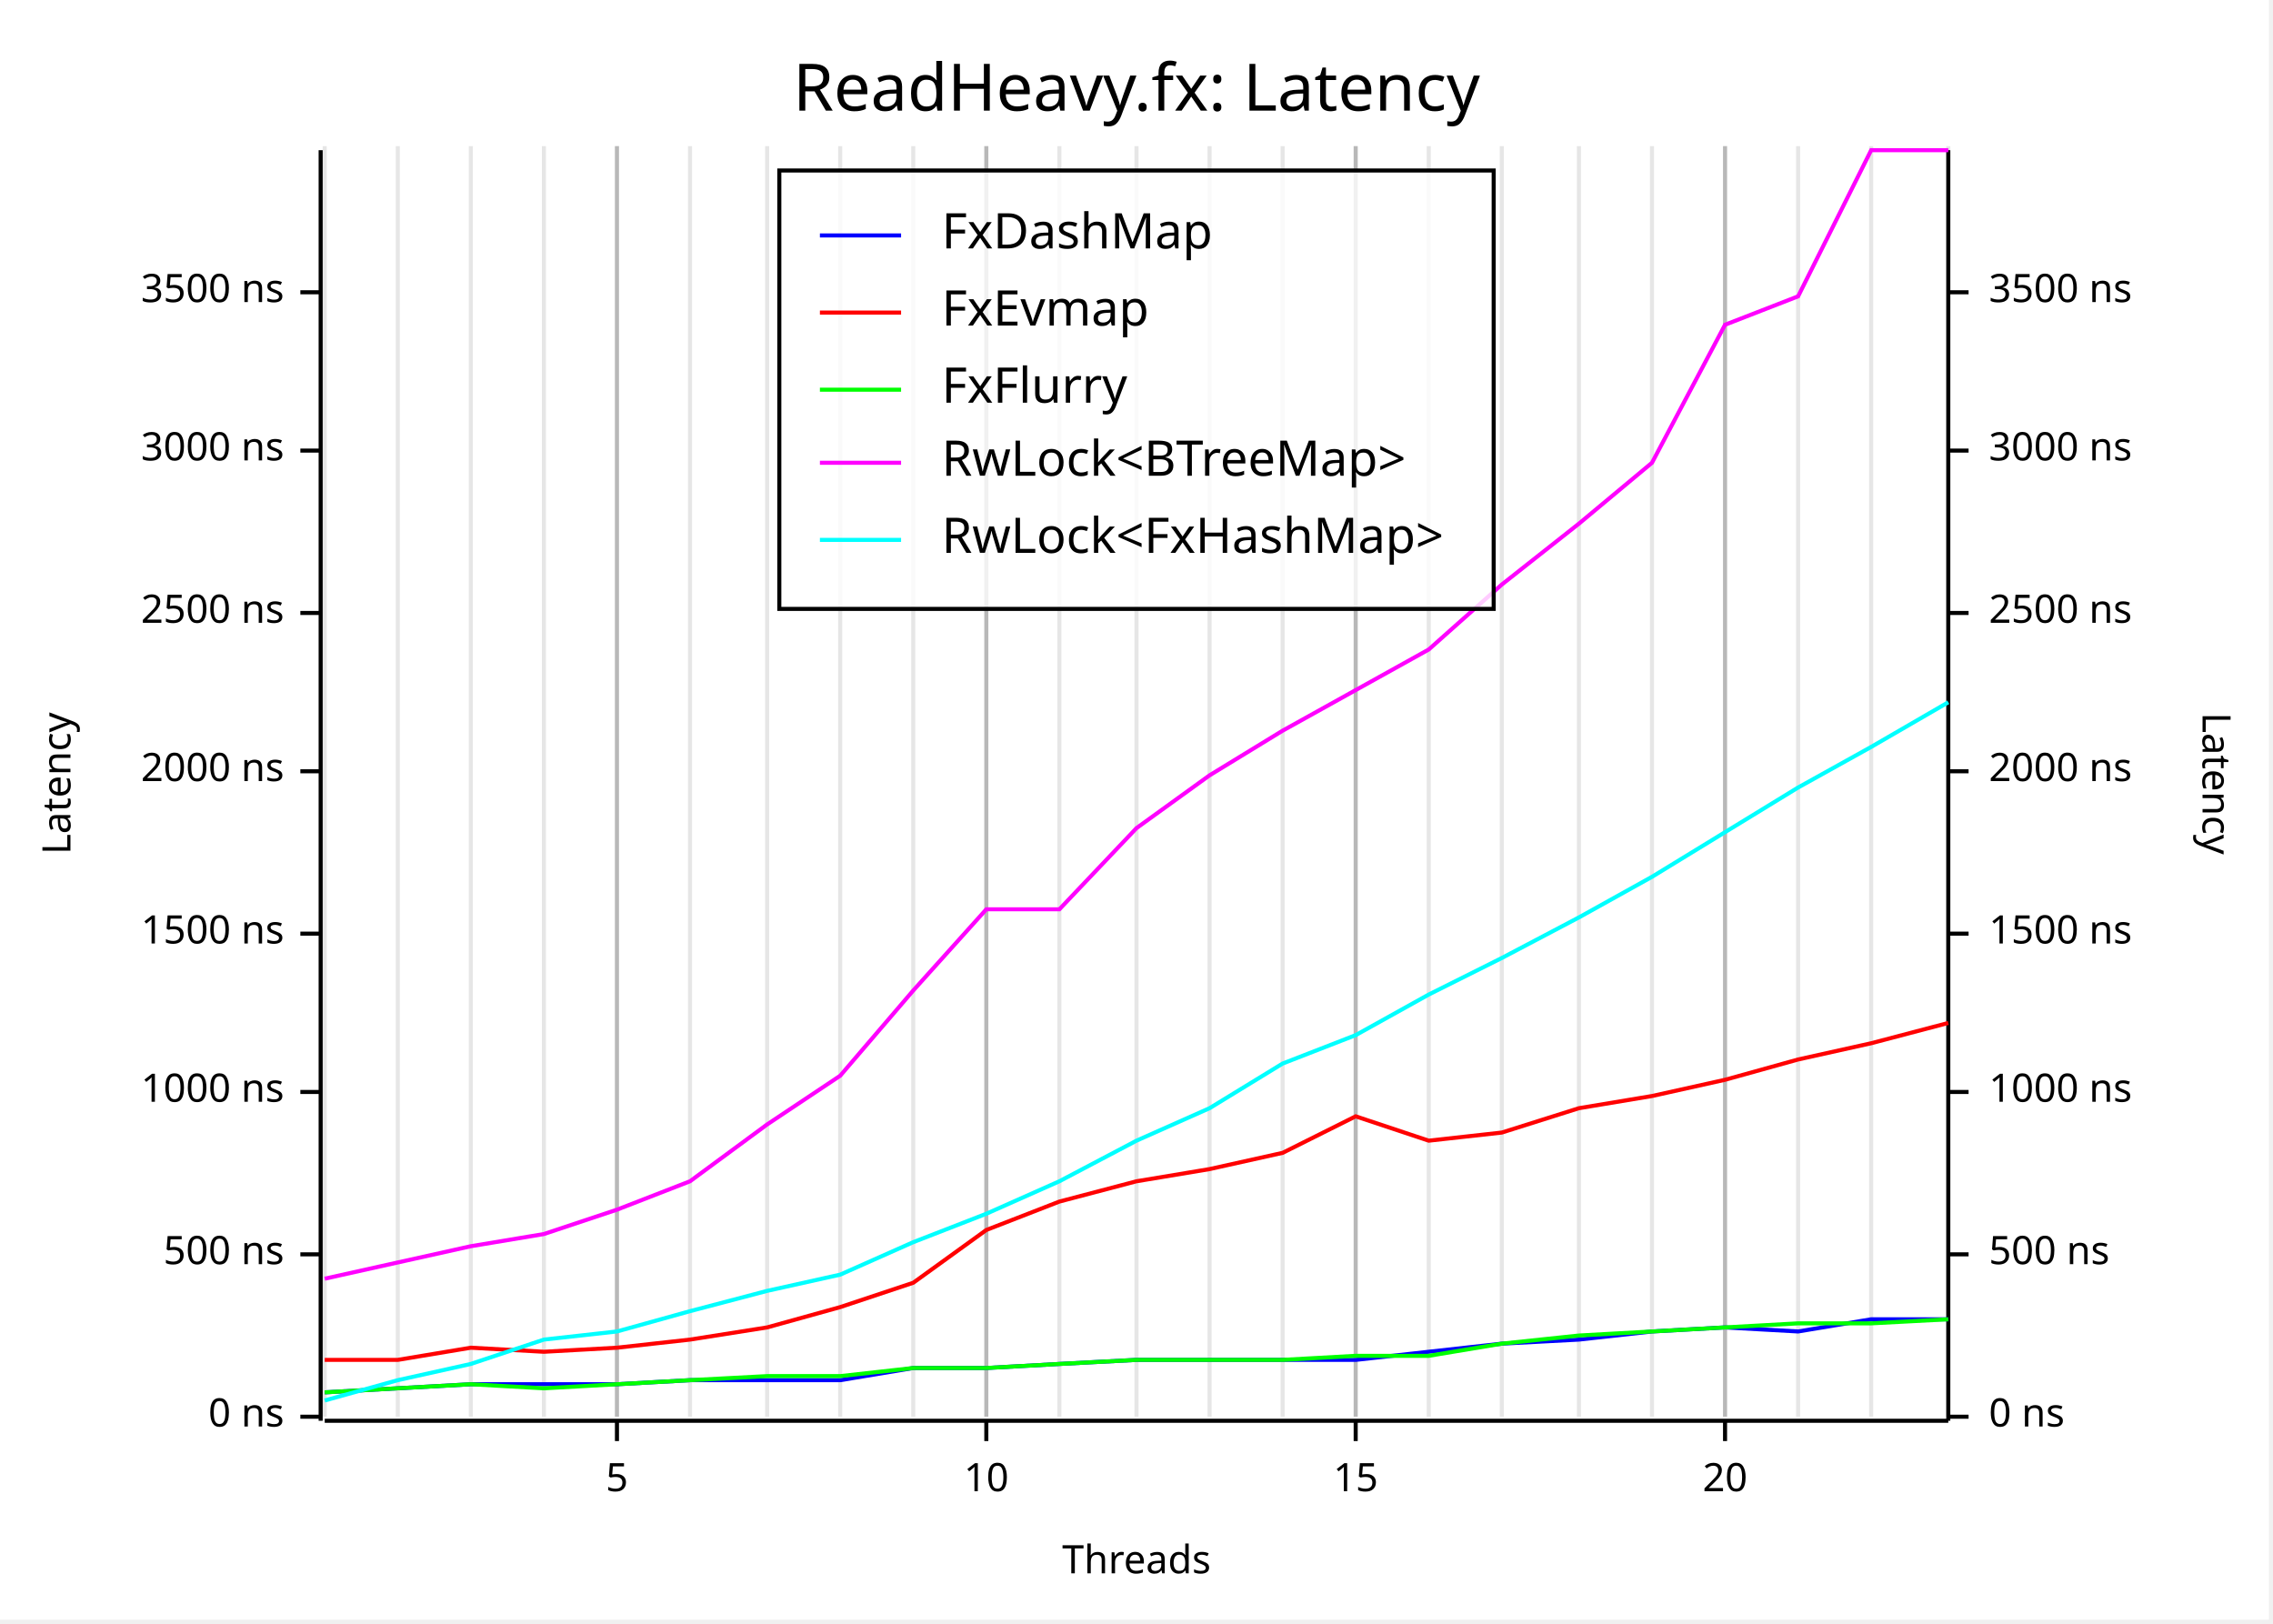
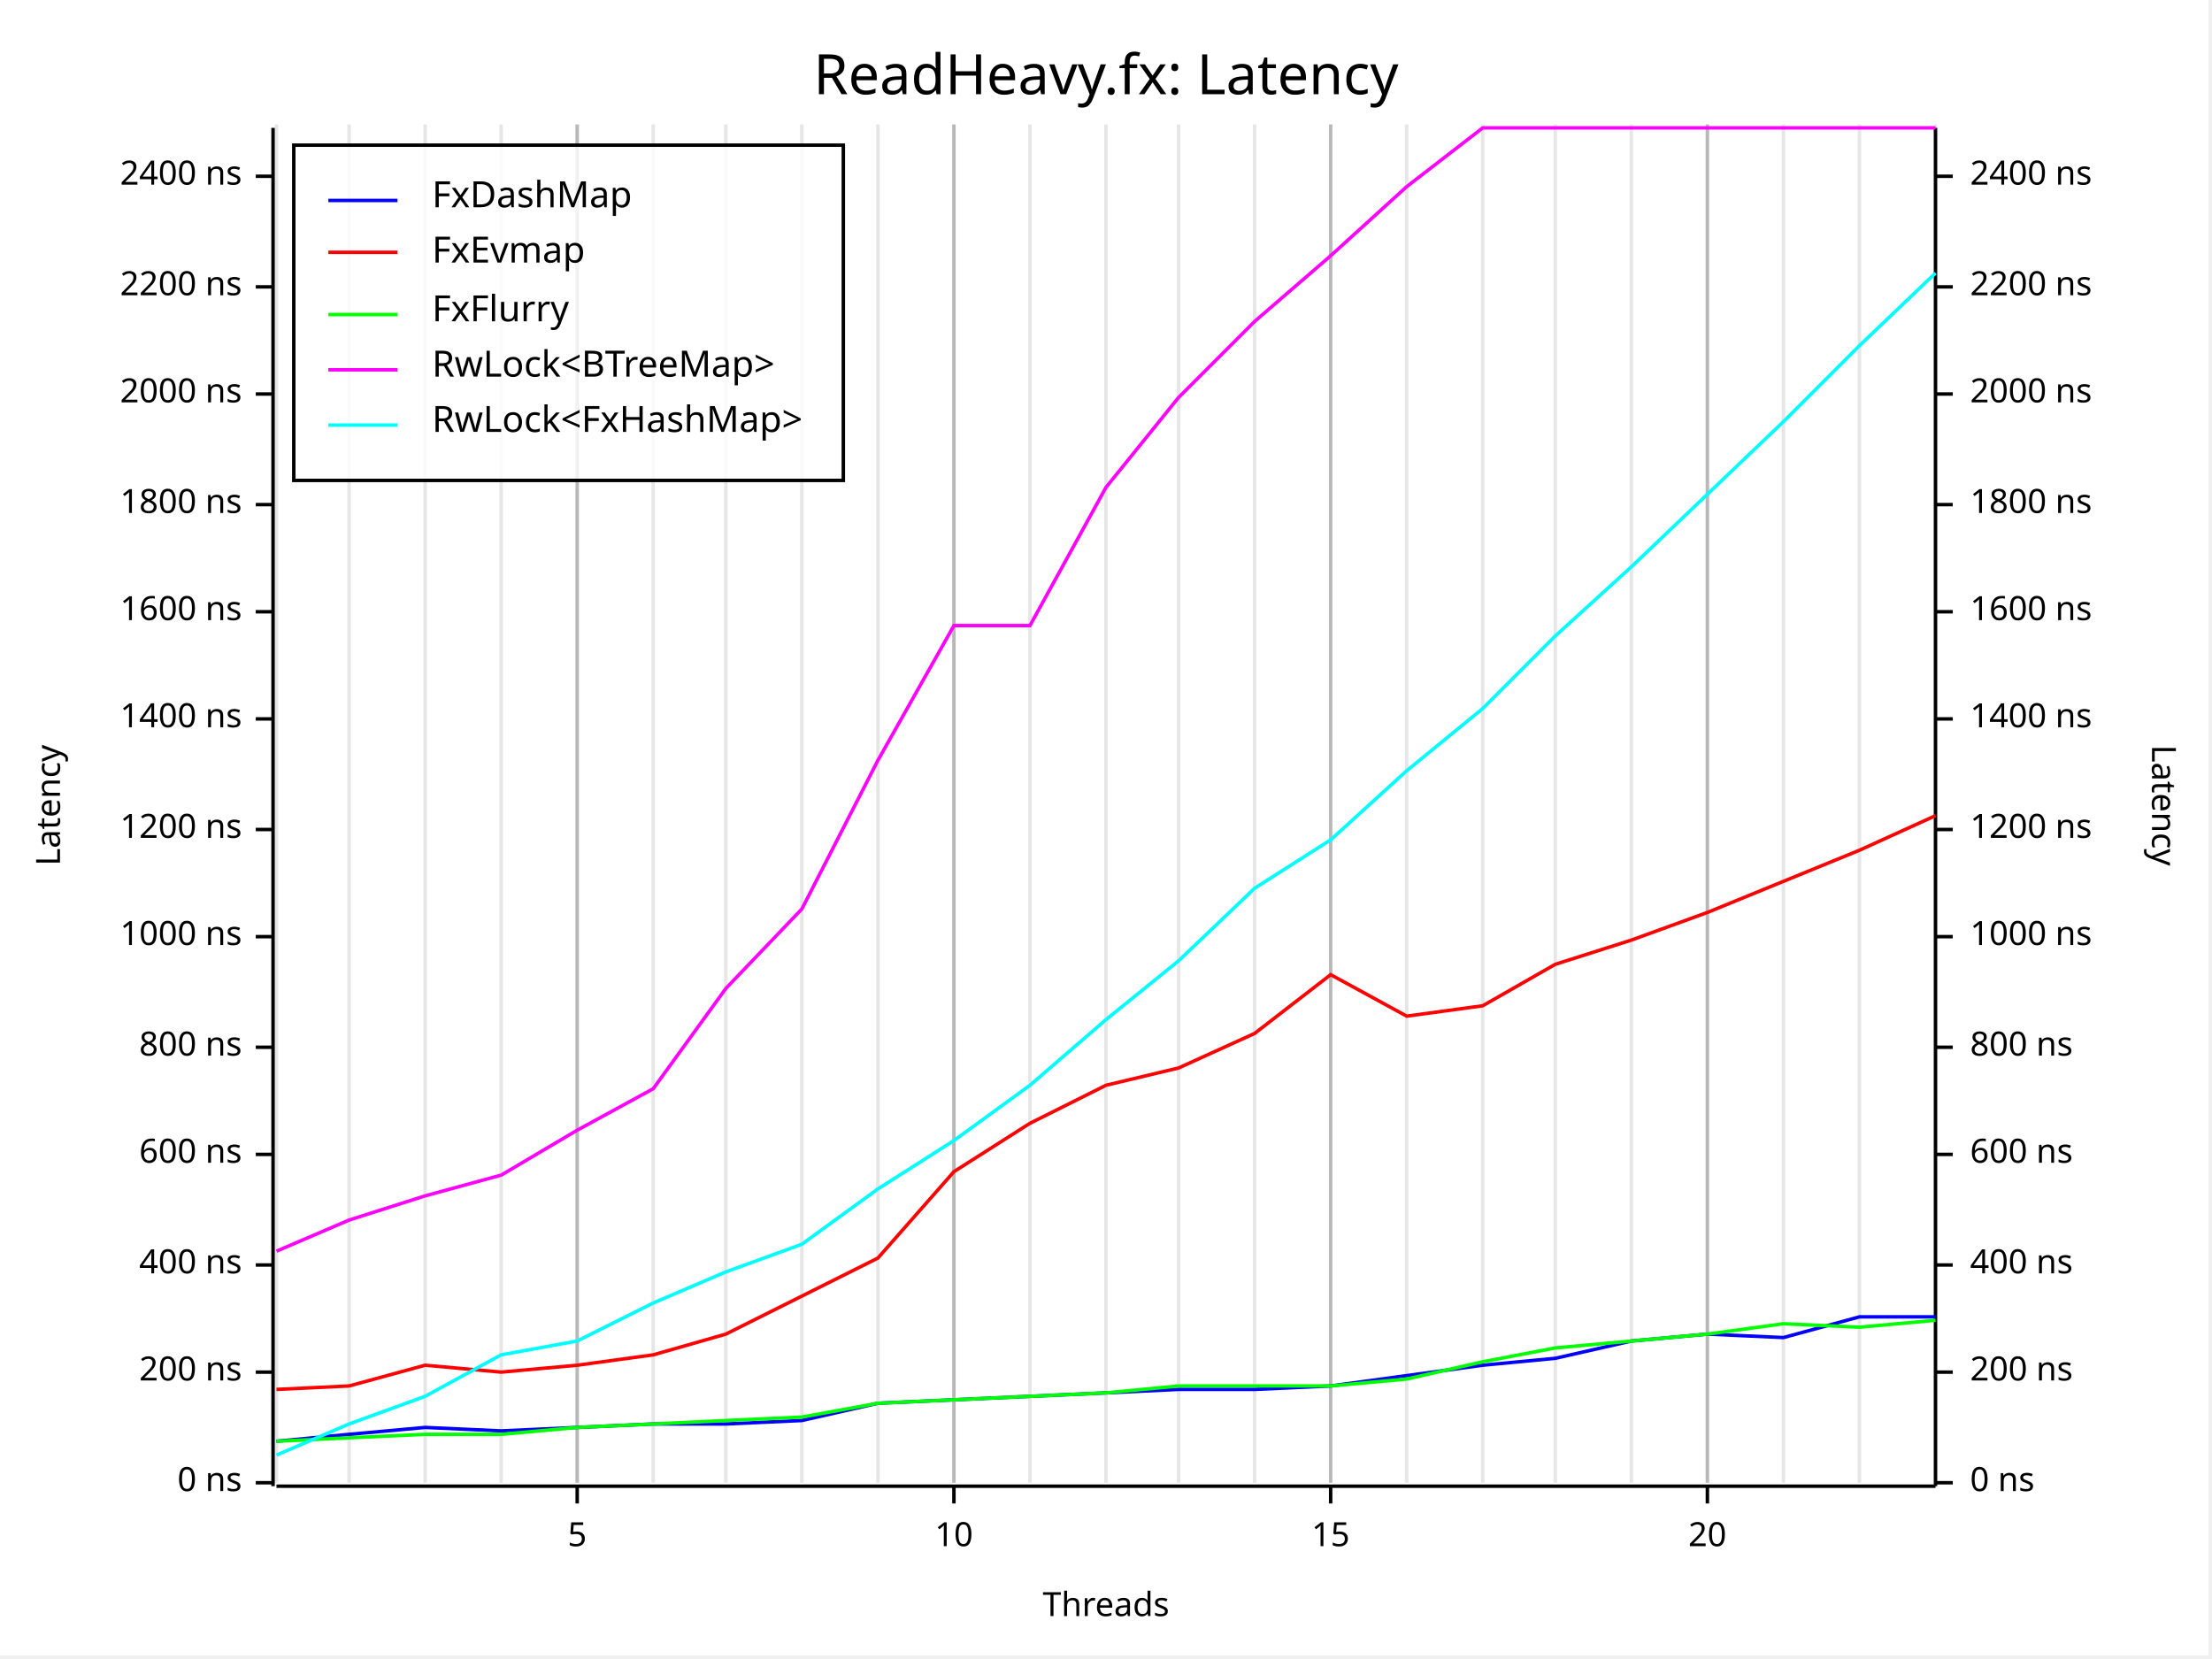
- <svg xmlns="http://www.w3.org/2000/svg" width="560" height="400" viewBox="0 0 560 400">
-   <rect x="0" y="0" width="559" height="399" opacity="1" fill="#FFFFFF" stroke="none" />
-   <text x="280" y="15" dy="0.76em" text-anchor="middle" font-family="Fira Code" font-size="16.129" opacity="1" fill="#000000">
+ <svg xmlns="http://www.w3.org/2000/svg" width="640" height="480" viewBox="0 0 640 480">
+   <rect x="0" y="0" width="639" height="479" opacity="1" fill="#FFFFFF" stroke="none" />
+   <text x="320" y="15" dy="0.76em" text-anchor="middle" font-family="Fira Code" font-size="16.129" opacity="1" fill="#000000">
ReadHeavy.fx: Latency
</text>
-   <line opacity="0.1" stroke="#000000" stroke-width="1" x1="80" y1="349" x2="80" y2="36" />
-   <line opacity="0.1" stroke="#000000" stroke-width="1" x1="98" y1="349" x2="98" y2="36" />
-   <line opacity="0.1" stroke="#000000" stroke-width="1" x1="116" y1="349" x2="116" y2="36" />
-   <line opacity="0.1" stroke="#000000" stroke-width="1" x1="134" y1="349" x2="134" y2="36" />
-   <line opacity="0.1" stroke="#000000" stroke-width="1" x1="152" y1="349" x2="152" y2="36" />
-   <line opacity="0.1" stroke="#000000" stroke-width="1" x1="170" y1="349" x2="170" y2="36" />
-   <line opacity="0.1" stroke="#000000" stroke-width="1" x1="189" y1="349" x2="189" y2="36" />
-   <line opacity="0.1" stroke="#000000" stroke-width="1" x1="207" y1="349" x2="207" y2="36" />
-   <line opacity="0.1" stroke="#000000" stroke-width="1" x1="225" y1="349" x2="225" y2="36" />
-   <line opacity="0.1" stroke="#000000" stroke-width="1" x1="243" y1="349" x2="243" y2="36" />
-   <line opacity="0.1" stroke="#000000" stroke-width="1" x1="261" y1="349" x2="261" y2="36" />
-   <line opacity="0.1" stroke="#000000" stroke-width="1" x1="280" y1="349" x2="280" y2="36" />
-   <line opacity="0.1" stroke="#000000" stroke-width="1" x1="298" y1="349" x2="298" y2="36" />
-   <line opacity="0.1" stroke="#000000" stroke-width="1" x1="316" y1="349" x2="316" y2="36" />
-   <line opacity="0.1" stroke="#000000" stroke-width="1" x1="334" y1="349" x2="334" y2="36" />
-   <line opacity="0.1" stroke="#000000" stroke-width="1" x1="352" y1="349" x2="352" y2="36" />
-   <line opacity="0.1" stroke="#000000" stroke-width="1" x1="370" y1="349" x2="370" y2="36" />
-   <line opacity="0.1" stroke="#000000" stroke-width="1" x1="389" y1="349" x2="389" y2="36" />
-   <line opacity="0.1" stroke="#000000" stroke-width="1" x1="407" y1="349" x2="407" y2="36" />
-   <line opacity="0.1" stroke="#000000" stroke-width="1" x1="425" y1="349" x2="425" y2="36" />
-   <line opacity="0.1" stroke="#000000" stroke-width="1" x1="443" y1="349" x2="443" y2="36" />
-   <line opacity="0.1" stroke="#000000" stroke-width="1" x1="461" y1="349" x2="461" y2="36" />
-   <line opacity="0.1" stroke="#000000" stroke-width="1" x1="480" y1="349" x2="480" y2="36" />
-   <text x="10" y="193" dy="0.76em" text-anchor="middle" font-family="sans-serif" font-size="9.677" opacity="1" fill="#000000" transform="rotate(270, 10, 193)">
+   <line opacity="0.1" stroke="#000000" stroke-width="1" x1="80" y1="429" x2="80" y2="36" />
+   <line opacity="0.1" stroke="#000000" stroke-width="1" x1="101" y1="429" x2="101" y2="36" />
+   <line opacity="0.1" stroke="#000000" stroke-width="1" x1="123" y1="429" x2="123" y2="36" />
+   <line opacity="0.1" stroke="#000000" stroke-width="1" x1="145" y1="429" x2="145" y2="36" />
+   <line opacity="0.1" stroke="#000000" stroke-width="1" x1="167" y1="429" x2="167" y2="36" />
+   <line opacity="0.1" stroke="#000000" stroke-width="1" x1="189" y1="429" x2="189" y2="36" />
+   <line opacity="0.1" stroke="#000000" stroke-width="1" x1="210" y1="429" x2="210" y2="36" />
+   <line opacity="0.1" stroke="#000000" stroke-width="1" x1="232" y1="429" x2="232" y2="36" />
+   <line opacity="0.1" stroke="#000000" stroke-width="1" x1="254" y1="429" x2="254" y2="36" />
+   <line opacity="0.1" stroke="#000000" stroke-width="1" x1="276" y1="429" x2="276" y2="36" />
+   <line opacity="0.1" stroke="#000000" stroke-width="1" x1="298" y1="429" x2="298" y2="36" />
+   <line opacity="0.1" stroke="#000000" stroke-width="1" x1="320" y1="429" x2="320" y2="36" />
+   <line opacity="0.1" stroke="#000000" stroke-width="1" x1="341" y1="429" x2="341" y2="36" />
+   <line opacity="0.1" stroke="#000000" stroke-width="1" x1="363" y1="429" x2="363" y2="36" />
+   <line opacity="0.1" stroke="#000000" stroke-width="1" x1="385" y1="429" x2="385" y2="36" />
+   <line opacity="0.1" stroke="#000000" stroke-width="1" x1="407" y1="429" x2="407" y2="36" />
+   <line opacity="0.1" stroke="#000000" stroke-width="1" x1="429" y1="429" x2="429" y2="36" />
+   <line opacity="0.1" stroke="#000000" stroke-width="1" x1="450" y1="429" x2="450" y2="36" />
+   <line opacity="0.1" stroke="#000000" stroke-width="1" x1="472" y1="429" x2="472" y2="36" />
+   <line opacity="0.1" stroke="#000000" stroke-width="1" x1="494" y1="429" x2="494" y2="36" />
+   <line opacity="0.1" stroke="#000000" stroke-width="1" x1="516" y1="429" x2="516" y2="36" />
+   <line opacity="0.1" stroke="#000000" stroke-width="1" x1="538" y1="429" x2="538" y2="36" />
+   <line opacity="0.1" stroke="#000000" stroke-width="1" x1="560" y1="429" x2="560" y2="36" />
+   <text x="10" y="233" dy="0.76em" text-anchor="middle" font-family="sans-serif" font-size="9.677" opacity="1" fill="#000000" transform="rotate(270, 10, 233)">
Latency
</text>
-   <text x="280" y="390" dy="-0.5ex" text-anchor="middle" font-family="sans-serif" font-size="9.677" opacity="1" fill="#000000">
+   <text x="320" y="470" dy="-0.5ex" text-anchor="middle" font-family="sans-serif" font-size="9.677" opacity="1" fill="#000000">
Threads
</text>
-   <text x="550" y="193" dy="0.76em" text-anchor="middle" font-family="sans-serif" font-size="9.677" opacity="1" fill="#000000" transform="rotate(90, 550, 193)">
+   <text x="630" y="233" dy="0.76em" text-anchor="middle" font-family="sans-serif" font-size="9.677" opacity="1" fill="#000000" transform="rotate(90, 630, 233)">
Latency
</text>
-   <line opacity="0.2" stroke="#000000" stroke-width="1" x1="152" y1="349" x2="152" y2="36" />
-   <line opacity="0.2" stroke="#000000" stroke-width="1" x1="243" y1="349" x2="243" y2="36" />
-   <line opacity="0.2" stroke="#000000" stroke-width="1" x1="334" y1="349" x2="334" y2="36" />
-   <line opacity="0.2" stroke="#000000" stroke-width="1" x1="425" y1="349" x2="425" y2="36" />
-   <polyline fill="none" opacity="1" stroke="#000000" stroke-width="1" points="79,37 79,350 " />
-   <text x="70" y="349" dy="0.5ex" text-anchor="end" font-family="sans-serif" font-size="9.677" opacity="1" fill="#000000">
+   <line opacity="0.2" stroke="#000000" stroke-width="1" x1="167" y1="429" x2="167" y2="36" />
+   <line opacity="0.2" stroke="#000000" stroke-width="1" x1="276" y1="429" x2="276" y2="36" />
+   <line opacity="0.2" stroke="#000000" stroke-width="1" x1="385" y1="429" x2="385" y2="36" />
+   <line opacity="0.2" stroke="#000000" stroke-width="1" x1="494" y1="429" x2="494" y2="36" />
+   <polyline fill="none" opacity="1" stroke="#000000" stroke-width="1" points="79,37 79,430 " />
+   <text x="70" y="429" dy="0.5ex" text-anchor="end" font-family="sans-serif" font-size="9.677" opacity="1" fill="#000000">
0 ns
</text>
-   <polyline fill="none" opacity="1" stroke="#000000" stroke-width="1" points="74,349 79,349 " />
-   <text x="70" y="309" dy="0.5ex" text-anchor="end" font-family="sans-serif" font-size="9.677" opacity="1" fill="#000000">
- 500 ns
+   <polyline fill="none" opacity="1" stroke="#000000" stroke-width="1" points="74,429 79,429 " />
+   <text x="70" y="397" dy="0.5ex" text-anchor="end" font-family="sans-serif" font-size="9.677" opacity="1" fill="#000000">
+ 200 ns
</text>
-   <polyline fill="none" opacity="1" stroke="#000000" stroke-width="1" points="74,309 79,309 " />
-   <text x="70" y="269" dy="0.5ex" text-anchor="end" font-family="sans-serif" font-size="9.677" opacity="1" fill="#000000">
+   <polyline fill="none" opacity="1" stroke="#000000" stroke-width="1" points="74,397 79,397 " />
+   <text x="70" y="366" dy="0.5ex" text-anchor="end" font-family="sans-serif" font-size="9.677" opacity="1" fill="#000000">
+ 400 ns
+ </text>
+   <polyline fill="none" opacity="1" stroke="#000000" stroke-width="1" points="74,366 79,366 " />
+   <text x="70" y="334" dy="0.5ex" text-anchor="end" font-family="sans-serif" font-size="9.677" opacity="1" fill="#000000">
+ 600 ns
+ </text>
+   <polyline fill="none" opacity="1" stroke="#000000" stroke-width="1" points="74,334 79,334 " />
+   <text x="70" y="303" dy="0.5ex" text-anchor="end" font-family="sans-serif" font-size="9.677" opacity="1" fill="#000000">
+ 800 ns
+ </text>
+   <polyline fill="none" opacity="1" stroke="#000000" stroke-width="1" points="74,303 79,303 " />
+   <text x="70" y="271" dy="0.5ex" text-anchor="end" font-family="sans-serif" font-size="9.677" opacity="1" fill="#000000">
1000 ns
</text>
-   <polyline fill="none" opacity="1" stroke="#000000" stroke-width="1" points="74,269 79,269 " />
-   <text x="70" y="230" dy="0.5ex" text-anchor="end" font-family="sans-serif" font-size="9.677" opacity="1" fill="#000000">
- 1500 ns
+   <polyline fill="none" opacity="1" stroke="#000000" stroke-width="1" points="74,271 79,271 " />
+   <text x="70" y="240" dy="0.5ex" text-anchor="end" font-family="sans-serif" font-size="9.677" opacity="1" fill="#000000">
+ 1200 ns
</text>
-   <polyline fill="none" opacity="1" stroke="#000000" stroke-width="1" points="74,230 79,230 " />
-   <text x="70" y="190" dy="0.5ex" text-anchor="end" font-family="sans-serif" font-size="9.677" opacity="1" fill="#000000">
+   <polyline fill="none" opacity="1" stroke="#000000" stroke-width="1" points="74,240 79,240 " />
+   <text x="70" y="208" dy="0.5ex" text-anchor="end" font-family="sans-serif" font-size="9.677" opacity="1" fill="#000000">
+ 1400 ns
+ </text>
+   <polyline fill="none" opacity="1" stroke="#000000" stroke-width="1" points="74,208 79,208 " />
+   <text x="70" y="177" dy="0.5ex" text-anchor="end" font-family="sans-serif" font-size="9.677" opacity="1" fill="#000000">
+ 1600 ns
+ </text>
+   <polyline fill="none" opacity="1" stroke="#000000" stroke-width="1" points="74,177 79,177 " />
+   <text x="70" y="146" dy="0.5ex" text-anchor="end" font-family="sans-serif" font-size="9.677" opacity="1" fill="#000000">
+ 1800 ns
+ </text>
+   <polyline fill="none" opacity="1" stroke="#000000" stroke-width="1" points="74,146 79,146 " />
+   <text x="70" y="114" dy="0.5ex" text-anchor="end" font-family="sans-serif" font-size="9.677" opacity="1" fill="#000000">
2000 ns
</text>
-   <polyline fill="none" opacity="1" stroke="#000000" stroke-width="1" points="74,190 79,190 " />
-   <text x="70" y="151" dy="0.5ex" text-anchor="end" font-family="sans-serif" font-size="9.677" opacity="1" fill="#000000">
- 2500 ns
+   <polyline fill="none" opacity="1" stroke="#000000" stroke-width="1" points="74,114 79,114 " />
+   <text x="70" y="83" dy="0.5ex" text-anchor="end" font-family="sans-serif" font-size="9.677" opacity="1" fill="#000000">
+ 2200 ns
</text>
-   <polyline fill="none" opacity="1" stroke="#000000" stroke-width="1" points="74,151 79,151 " />
-   <text x="70" y="111" dy="0.5ex" text-anchor="end" font-family="sans-serif" font-size="9.677" opacity="1" fill="#000000">
- 3000 ns
+   <polyline fill="none" opacity="1" stroke="#000000" stroke-width="1" points="74,83 79,83 " />
+   <text x="70" y="51" dy="0.5ex" text-anchor="end" font-family="sans-serif" font-size="9.677" opacity="1" fill="#000000">
+ 2400 ns
</text>
-   <polyline fill="none" opacity="1" stroke="#000000" stroke-width="1" points="74,111 79,111 " />
-   <text x="70" y="72" dy="0.5ex" text-anchor="end" font-family="sans-serif" font-size="9.677" opacity="1" fill="#000000">
- 3500 ns
- </text>
-   <polyline fill="none" opacity="1" stroke="#000000" stroke-width="1" points="74,72 79,72 " />
-   <polyline fill="none" opacity="1" stroke="#000000" stroke-width="1" points="80,350 480,350 " />
-   <text x="152" y="360" dy="0.76em" text-anchor="middle" font-family="sans-serif" font-size="9.677" opacity="1" fill="#000000">
+   <polyline fill="none" opacity="1" stroke="#000000" stroke-width="1" points="74,51 79,51 " />
+   <polyline fill="none" opacity="1" stroke="#000000" stroke-width="1" points="80,430 560,430 " />
+   <text x="167" y="440" dy="0.76em" text-anchor="middle" font-family="sans-serif" font-size="9.677" opacity="1" fill="#000000">
5
</text>
-   <polyline fill="none" opacity="1" stroke="#000000" stroke-width="1" points="152,350 152,355 " />
-   <text x="243" y="360" dy="0.76em" text-anchor="middle" font-family="sans-serif" font-size="9.677" opacity="1" fill="#000000">
+   <polyline fill="none" opacity="1" stroke="#000000" stroke-width="1" points="167,430 167,435 " />
+   <text x="276" y="440" dy="0.76em" text-anchor="middle" font-family="sans-serif" font-size="9.677" opacity="1" fill="#000000">
10
</text>
-   <polyline fill="none" opacity="1" stroke="#000000" stroke-width="1" points="243,350 243,355 " />
-   <text x="334" y="360" dy="0.76em" text-anchor="middle" font-family="sans-serif" font-size="9.677" opacity="1" fill="#000000">
+   <polyline fill="none" opacity="1" stroke="#000000" stroke-width="1" points="276,430 276,435 " />
+   <text x="385" y="440" dy="0.76em" text-anchor="middle" font-family="sans-serif" font-size="9.677" opacity="1" fill="#000000">
15
</text>
-   <polyline fill="none" opacity="1" stroke="#000000" stroke-width="1" points="334,350 334,355 " />
-   <text x="425" y="360" dy="0.76em" text-anchor="middle" font-family="sans-serif" font-size="9.677" opacity="1" fill="#000000">
+   <polyline fill="none" opacity="1" stroke="#000000" stroke-width="1" points="385,430 385,435 " />
+   <text x="494" y="440" dy="0.76em" text-anchor="middle" font-family="sans-serif" font-size="9.677" opacity="1" fill="#000000">
20
</text>
-   <polyline fill="none" opacity="1" stroke="#000000" stroke-width="1" points="425,350 425,355 " />
-   <polyline fill="none" opacity="1" stroke="#000000" stroke-width="1" points="480,37 480,350 " />
-   <text x="490" y="349" dy="0.5ex" text-anchor="start" font-family="sans-serif" font-size="9.677" opacity="1" fill="#000000">
+   <polyline fill="none" opacity="1" stroke="#000000" stroke-width="1" points="494,430 494,435 " />
+   <polyline fill="none" opacity="1" stroke="#000000" stroke-width="1" points="560,37 560,430 " />
+   <text x="570" y="429" dy="0.5ex" text-anchor="start" font-family="sans-serif" font-size="9.677" opacity="1" fill="#000000">
0 ns
</text>
-   <polyline fill="none" opacity="1" stroke="#000000" stroke-width="1" points="480,349 485,349 " />
-   <text x="490" y="309" dy="0.5ex" text-anchor="start" font-family="sans-serif" font-size="9.677" opacity="1" fill="#000000">
- 500 ns
+   <polyline fill="none" opacity="1" stroke="#000000" stroke-width="1" points="560,429 565,429 " />
+   <text x="570" y="397" dy="0.5ex" text-anchor="start" font-family="sans-serif" font-size="9.677" opacity="1" fill="#000000">
+ 200 ns
</text>
-   <polyline fill="none" opacity="1" stroke="#000000" stroke-width="1" points="480,309 485,309 " />
-   <text x="490" y="269" dy="0.5ex" text-anchor="start" font-family="sans-serif" font-size="9.677" opacity="1" fill="#000000">
+   <polyline fill="none" opacity="1" stroke="#000000" stroke-width="1" points="560,397 565,397 " />
+   <text x="570" y="366" dy="0.5ex" text-anchor="start" font-family="sans-serif" font-size="9.677" opacity="1" fill="#000000">
+ 400 ns
+ </text>
+   <polyline fill="none" opacity="1" stroke="#000000" stroke-width="1" points="560,366 565,366 " />
+   <text x="570" y="334" dy="0.5ex" text-anchor="start" font-family="sans-serif" font-size="9.677" opacity="1" fill="#000000">
+ 600 ns
+ </text>
+   <polyline fill="none" opacity="1" stroke="#000000" stroke-width="1" points="560,334 565,334 " />
+   <text x="570" y="303" dy="0.5ex" text-anchor="start" font-family="sans-serif" font-size="9.677" opacity="1" fill="#000000">
+ 800 ns
+ </text>
+   <polyline fill="none" opacity="1" stroke="#000000" stroke-width="1" points="560,303 565,303 " />
+   <text x="570" y="271" dy="0.5ex" text-anchor="start" font-family="sans-serif" font-size="9.677" opacity="1" fill="#000000">
1000 ns
</text>
-   <polyline fill="none" opacity="1" stroke="#000000" stroke-width="1" points="480,269 485,269 " />
-   <text x="490" y="230" dy="0.5ex" text-anchor="start" font-family="sans-serif" font-size="9.677" opacity="1" fill="#000000">
- 1500 ns
+   <polyline fill="none" opacity="1" stroke="#000000" stroke-width="1" points="560,271 565,271 " />
+   <text x="570" y="240" dy="0.5ex" text-anchor="start" font-family="sans-serif" font-size="9.677" opacity="1" fill="#000000">
+ 1200 ns
</text>
-   <polyline fill="none" opacity="1" stroke="#000000" stroke-width="1" points="480,230 485,230 " />
-   <text x="490" y="190" dy="0.5ex" text-anchor="start" font-family="sans-serif" font-size="9.677" opacity="1" fill="#000000">
+   <polyline fill="none" opacity="1" stroke="#000000" stroke-width="1" points="560,240 565,240 " />
+   <text x="570" y="208" dy="0.5ex" text-anchor="start" font-family="sans-serif" font-size="9.677" opacity="1" fill="#000000">
+ 1400 ns
+ </text>
+   <polyline fill="none" opacity="1" stroke="#000000" stroke-width="1" points="560,208 565,208 " />
+   <text x="570" y="177" dy="0.5ex" text-anchor="start" font-family="sans-serif" font-size="9.677" opacity="1" fill="#000000">
+ 1600 ns
+ </text>
+   <polyline fill="none" opacity="1" stroke="#000000" stroke-width="1" points="560,177 565,177 " />
+   <text x="570" y="146" dy="0.5ex" text-anchor="start" font-family="sans-serif" font-size="9.677" opacity="1" fill="#000000">
+ 1800 ns
+ </text>
+   <polyline fill="none" opacity="1" stroke="#000000" stroke-width="1" points="560,146 565,146 " />
+   <text x="570" y="114" dy="0.5ex" text-anchor="start" font-family="sans-serif" font-size="9.677" opacity="1" fill="#000000">
2000 ns
</text>
-   <polyline fill="none" opacity="1" stroke="#000000" stroke-width="1" points="480,190 485,190 " />
-   <text x="490" y="151" dy="0.5ex" text-anchor="start" font-family="sans-serif" font-size="9.677" opacity="1" fill="#000000">
- 2500 ns
+   <polyline fill="none" opacity="1" stroke="#000000" stroke-width="1" points="560,114 565,114 " />
+   <text x="570" y="83" dy="0.5ex" text-anchor="start" font-family="sans-serif" font-size="9.677" opacity="1" fill="#000000">
+ 2200 ns
</text>
-   <polyline fill="none" opacity="1" stroke="#000000" stroke-width="1" points="480,151 485,151 " />
-   <text x="490" y="111" dy="0.5ex" text-anchor="start" font-family="sans-serif" font-size="9.677" opacity="1" fill="#000000">
- 3000 ns
+   <polyline fill="none" opacity="1" stroke="#000000" stroke-width="1" points="560,83 565,83 " />
+   <text x="570" y="51" dy="0.5ex" text-anchor="start" font-family="sans-serif" font-size="9.677" opacity="1" fill="#000000">
+ 2400 ns
</text>
-   <polyline fill="none" opacity="1" stroke="#000000" stroke-width="1" points="480,111 485,111 " />
-   <text x="490" y="72" dy="0.5ex" text-anchor="start" font-family="sans-serif" font-size="9.677" opacity="1" fill="#000000">
- 3500 ns
- </text>
-   <polyline fill="none" opacity="1" stroke="#000000" stroke-width="1" points="480,72 485,72 " />
-   <polyline fill="none" opacity="1" stroke="#0000FF" stroke-width="1" points="80,343 98,342 116,341 134,341 152,341 170,340 189,340 207,340 225,337 243,337 261,336 280,335 298,335 316,335 334,335 352,333 370,331 389,330 407,328 425,327 443,328 461,325 480,325 " />
-   <polyline fill="none" opacity="1" stroke="#FF0000" stroke-width="1" points="80,335 98,335 116,332 134,333 152,332 170,330 189,327 207,322 225,316 243,303 261,296 280,291 298,288 316,284 334,275 352,281 370,279 389,273 407,270 425,266 443,261 461,257 480,252 " />
-   <polyline fill="none" opacity="1" stroke="#00FF00" stroke-width="1" points="80,343 98,342 116,341 134,342 152,341 170,340 189,339 207,339 225,337 243,337 261,336 280,335 298,335 316,335 334,334 352,334 370,331 389,329 407,328 425,327 443,326 461,326 480,325 " />
-   <polyline fill="none" opacity="1" stroke="#FF00FF" stroke-width="1" points="80,315 98,311 116,307 134,304 152,298 170,291 189,277 207,265 225,244 243,224 261,224 280,204 298,191 316,180 334,170 352,160 370,144 389,129 407,114 425,80 443,73 461,37 480,37 " />
-   <polyline fill="none" opacity="1" stroke="#00FFFF" stroke-width="1" points="80,345 98,340 116,336 134,330 152,328 170,323 189,318 207,314 225,306 243,299 261,291 280,281 298,273 316,262 334,255 352,245 370,236 389,226 407,216 425,205 443,194 461,184 480,173 " />
-   <rect x="192" y="42" width="176" height="108" opacity="0.8" fill="#FFFFFF" stroke="none" />
-   <rect x="192" y="42" width="176" height="108" opacity="1" fill="none" stroke="#000000" />
-   <text x="232" y="52" dy="0.76em" text-anchor="start" font-family="Fira Code" font-size="12.097" opacity="1" fill="#000000">
+   <polyline fill="none" opacity="1" stroke="#000000" stroke-width="1" points="560,51 565,51 " />
+   <polyline fill="none" opacity="1" stroke="#0000FF" stroke-width="1" points="80,417 101,415 123,413 145,414 167,413 189,412 210,412 232,411 254,406 276,405 298,404 320,403 341,402 363,402 385,401 407,398 429,395 450,393 472,388 494,386 516,387 538,381 560,381 " />
+   <polyline fill="none" opacity="1" stroke="#FF0000" stroke-width="1" points="80,402 101,401 123,395 145,397 167,395 189,392 210,386 232,375 254,364 276,339 298,325 320,314 341,309 363,299 385,282 407,294 429,291 450,279 472,272 494,264 516,255 538,246 560,236 " />
+   <polyline fill="none" opacity="1" stroke="#00FF00" stroke-width="1" points="80,417 101,416 123,415 145,415 167,413 189,412 210,411 232,410 254,406 276,405 298,404 320,403 341,401 363,401 385,401 407,399 429,394 450,390 472,388 494,386 516,383 538,384 560,382 " />
+   <polyline fill="none" opacity="1" stroke="#FF00FF" stroke-width="1" points="80,362 101,353 123,346 145,340 167,327 189,315 210,286 232,263 254,220 276,181 298,181 320,141 341,115 363,93 385,74 407,54 429,37 450,37 472,37 494,37 516,37 538,37 560,37 " />
+   <polyline fill="none" opacity="1" stroke="#00FFFF" stroke-width="1" points="80,421 101,412 123,404 145,392 167,388 189,377 210,368 232,360 254,344 276,330 298,314 320,295 341,278 363,257 385,243 407,223 429,205 450,184 472,164 494,143 516,122 538,100 560,79 " />
+   <rect x="85" y="42" width="159" height="97" opacity="0.8" fill="#FFFFFF" stroke="none" />
+   <rect x="85" y="42" width="159" height="97" opacity="1" fill="none" stroke="#000000" />
+   <text x="125" y="52" dy="0.76em" text-anchor="start" font-family="Fira Code" font-size="10.484" opacity="1" fill="#000000">
FxDashMap
</text>
-   <text x="232" y="71" dy="0.76em" text-anchor="start" font-family="Fira Code" font-size="12.097" opacity="1" fill="#000000">
+   <text x="125" y="68" dy="0.76em" text-anchor="start" font-family="Fira Code" font-size="10.484" opacity="1" fill="#000000">
FxEvmap
</text>
-   <text x="232" y="90" dy="0.76em" text-anchor="start" font-family="Fira Code" font-size="12.097" opacity="1" fill="#000000">
+   <text x="125" y="85" dy="0.76em" text-anchor="start" font-family="Fira Code" font-size="10.484" opacity="1" fill="#000000">
FxFlurry
</text>
-   <text x="232" y="108" dy="0.76em" text-anchor="start" font-family="Fira Code" font-size="12.097" opacity="1" fill="#000000">
+   <text x="125" y="101" dy="0.76em" text-anchor="start" font-family="Fira Code" font-size="10.484" opacity="1" fill="#000000">
RwLock&lt;BTreeMap&gt;
</text>
-   <text x="232" y="127" dy="0.76em" text-anchor="start" font-family="Fira Code" font-size="12.097" opacity="1" fill="#000000">
+   <text x="125" y="117" dy="0.76em" text-anchor="start" font-family="Fira Code" font-size="10.484" opacity="1" fill="#000000">
RwLock&lt;FxHashMap&gt;
</text>
-   <polyline fill="none" opacity="1" stroke="#0000FF" stroke-width="1" points="202,58 222,58 " />
-   <polyline fill="none" opacity="1" stroke="#FF0000" stroke-width="1" points="202,77 222,77 " />
-   <polyline fill="none" opacity="1" stroke="#00FF00" stroke-width="1" points="202,96 222,96 " />
-   <polyline fill="none" opacity="1" stroke="#FF00FF" stroke-width="1" points="202,114 222,114 " />
-   <polyline fill="none" opacity="1" stroke="#00FFFF" stroke-width="1" points="202,133 222,133 " />
+   <polyline fill="none" opacity="1" stroke="#0000FF" stroke-width="1" points="95,58 115,58 " />
+   <polyline fill="none" opacity="1" stroke="#FF0000" stroke-width="1" points="95,73 115,73 " />
+   <polyline fill="none" opacity="1" stroke="#00FF00" stroke-width="1" points="95,91 115,91 " />
+   <polyline fill="none" opacity="1" stroke="#FF00FF" stroke-width="1" points="95,107 115,107 " />
+   <polyline fill="none" opacity="1" stroke="#00FFFF" stroke-width="1" points="95,123 115,123 " />
</svg>
